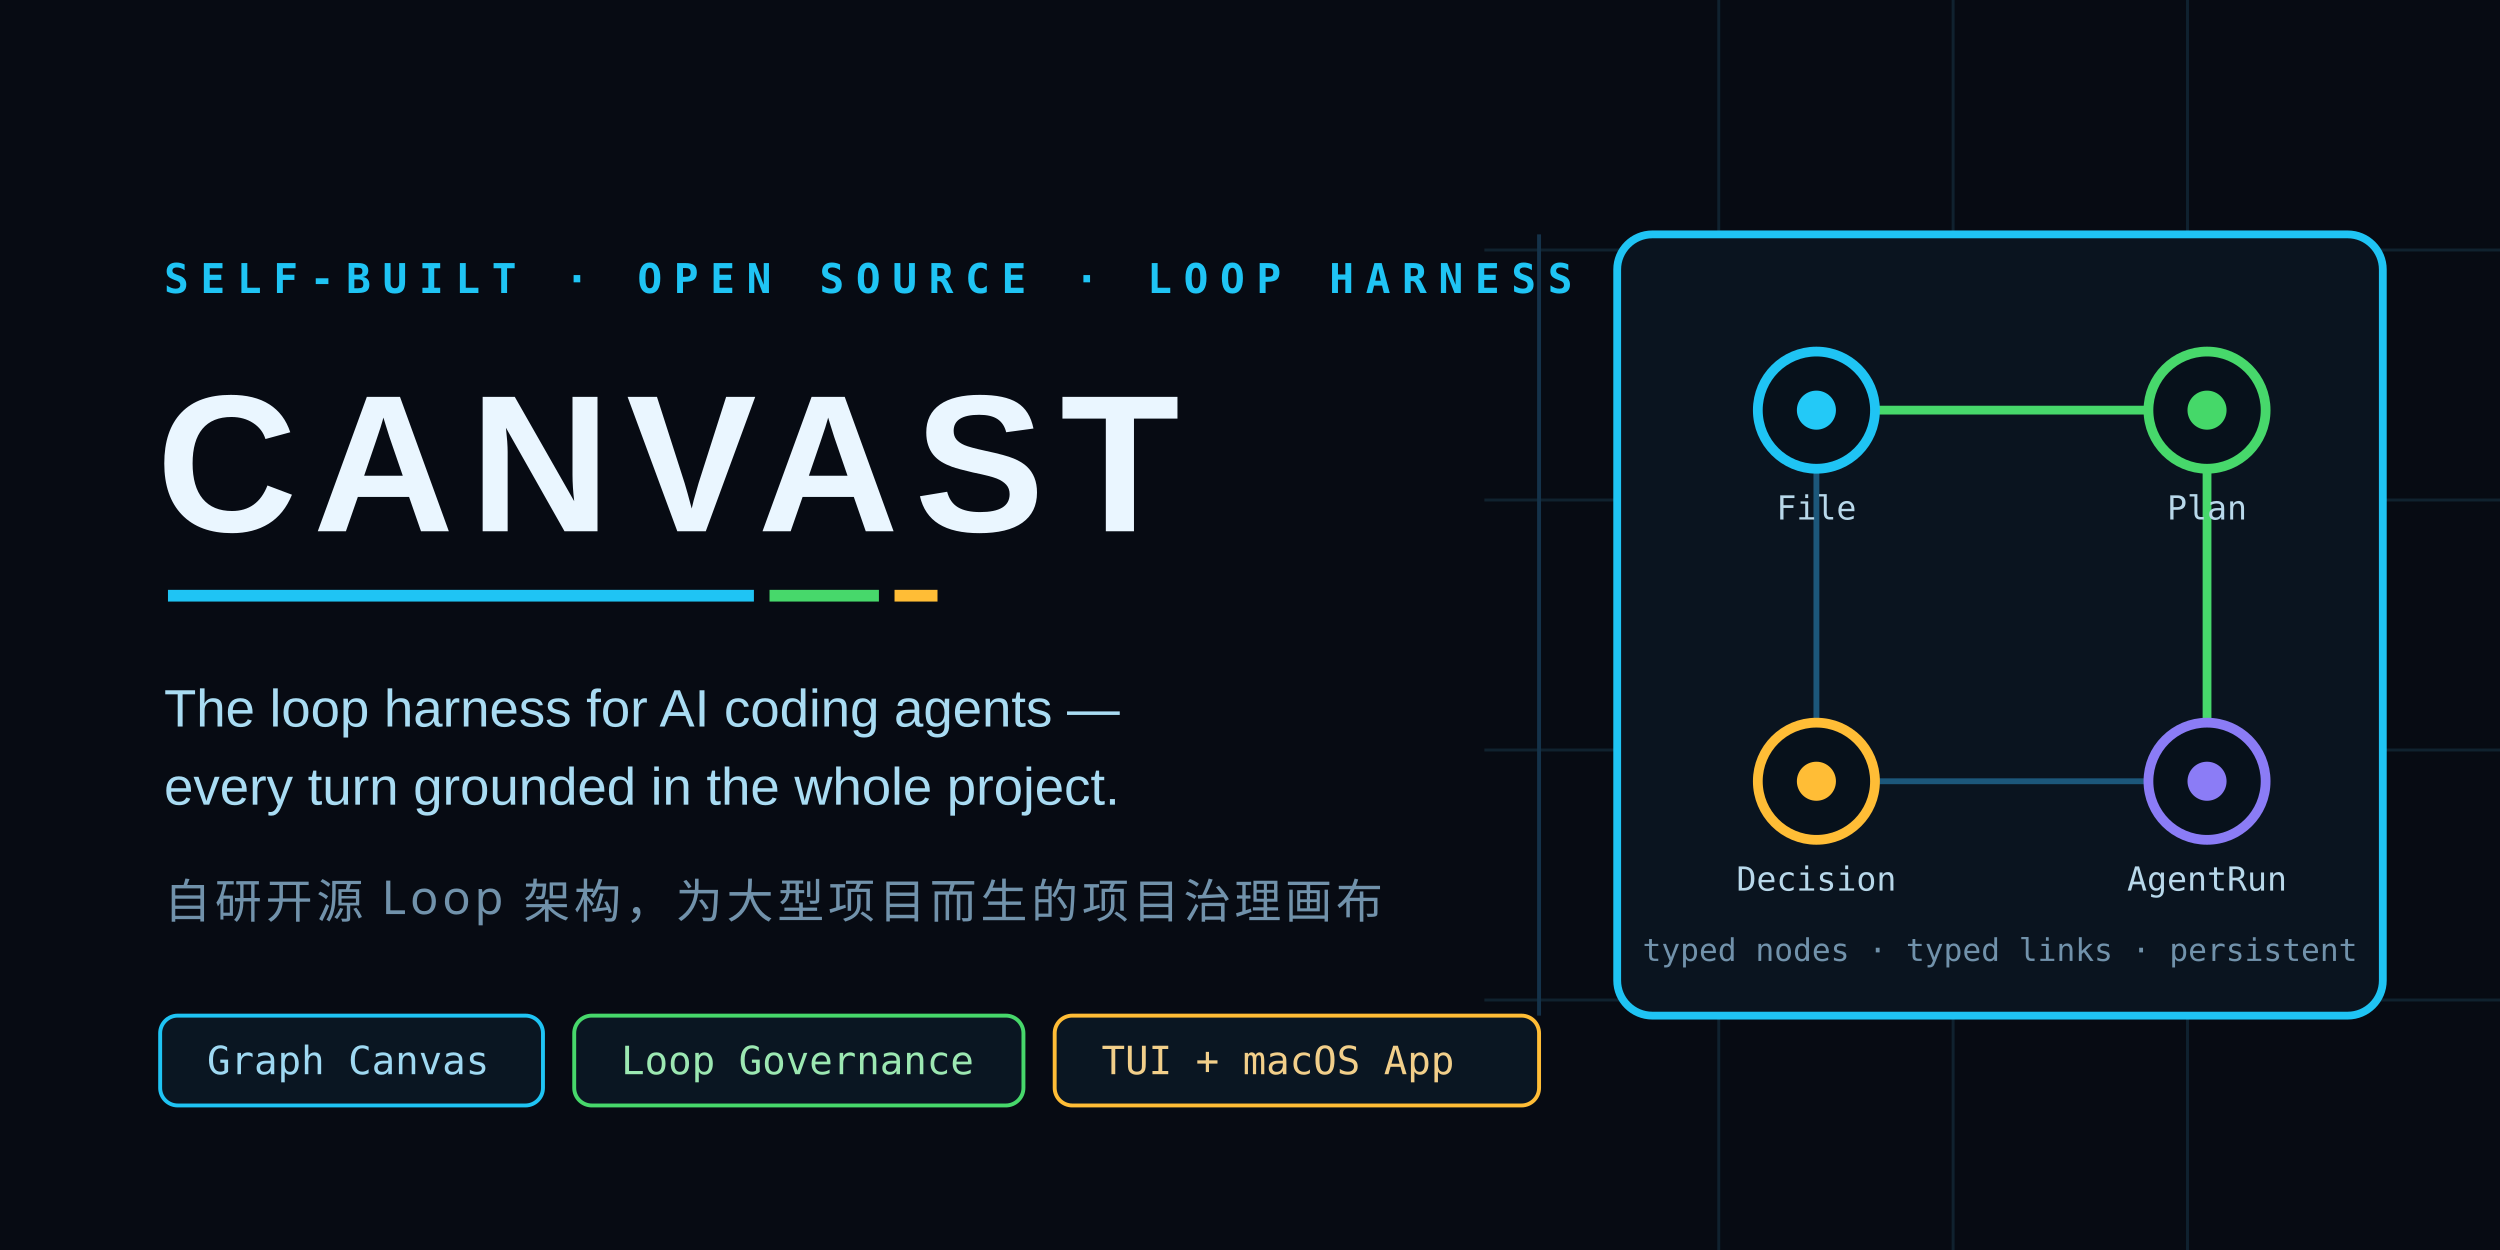
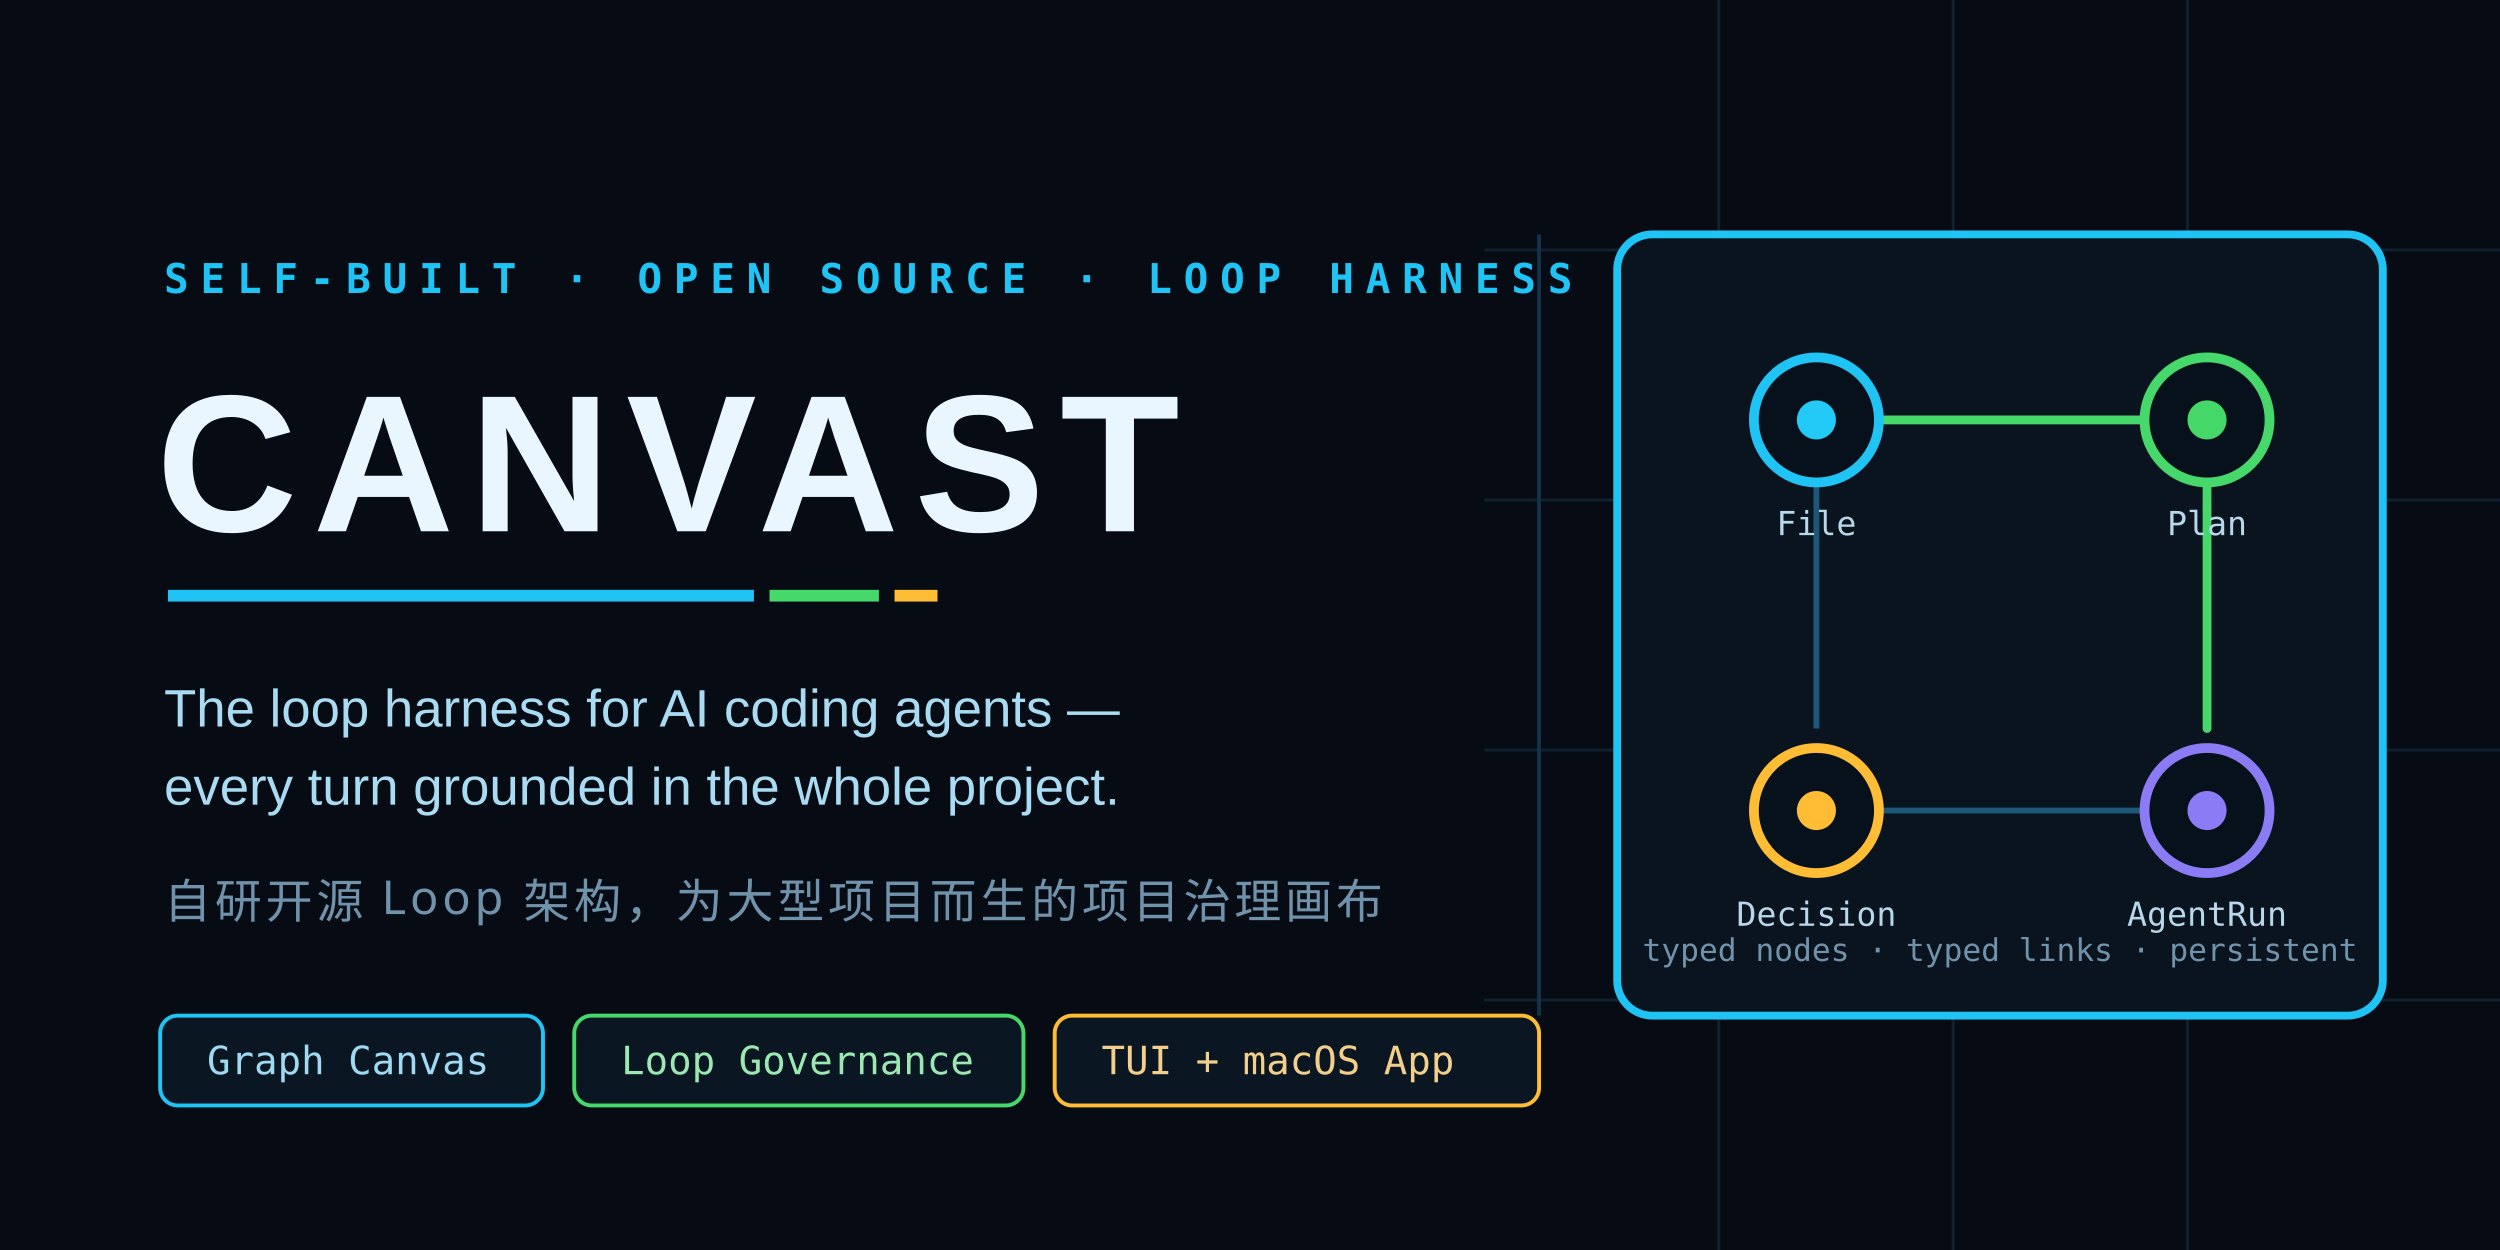
<svg xmlns="http://www.w3.org/2000/svg" viewBox="0 0 1280 640" role="img" aria-labelledby="title desc">
  <defs>
    <style>
      .bg { fill: #070b13; }
      .grid { fill: none; stroke: #10222f; stroke-width: 1.5; }
      .eyebrow { fill: #1fc4f4; font-family: "SF Mono", "Menlo", monospace; font-size: 21px; font-weight: 600; letter-spacing: 6px; }
      .name { fill: #eaf6ff; font-family: "SF Pro Display", "Helvetica Neue", Arial, sans-serif; font-size: 100px; font-weight: 800; letter-spacing: 8px; }
      .tag-en { fill: #a9dcf3; font-family: "SF Pro Text", "Helvetica Neue", Arial, sans-serif; font-size: 27px; font-weight: 500; }
      .tag-zh { fill: #7192ab; font-family: "PingFang SC", "Hiragino Sans GB", "Microsoft YaHei", sans-serif; font-size: 24px; font-weight: 400; letter-spacing: 2px; }
      .chip { fill: #0a1622; stroke-width: 2; }
      .chip-text { font-family: "SF Mono", "Menlo", monospace; font-size: 20px; }
      .panel { fill: #0a141f; stroke: #1fc4f4; stroke-width: 4; }
      .edge { fill: none; stroke: #1c577a; stroke-width: 3; }
      .edge-active { fill: none; stroke: #47d86b; stroke-width: 4.5; stroke-linecap: round; }
      .node-label { fill: #b8d8ea; font-family: "SF Mono", "Menlo", monospace; font-size: 17px; text-anchor: middle; }
      .legend { fill: #7192ab; font-family: "SF Mono", "Menlo", monospace; font-size: 16px; }
      .n-file { fill: #07111b; stroke: #1fc4f4; stroke-width: 5; }
      .n-plan { fill: #07111b; stroke: #47d86b; stroke-width: 5; }
      .n-decision { fill: #07111b; stroke: #ffbd36; stroke-width: 5; }
      .n-agent { fill: #07111b; stroke: #8b7cf6; stroke-width: 5; }
      .dot-file { fill: #23c9f7; }
      .dot-plan { fill: #45d869; }
      .dot-decision { fill: #ffbd36; }
      .dot-agent { fill: #8b7cf6; }
      .divider { stroke: #14324a; stroke-width: 2; }
    </style>
  </defs>
  <rect class="bg" width="1280" height="640" />
  <path class="grid" d="M760 128H1280M760 256H1280M760 384H1280M760 512H1280" />
  <path class="grid" d="M880 0V640M1000 0V640M1120 0V640" />
  <text class="eyebrow" x="84" y="150">SELF-BUILT · OPEN SOURCE · LOOP HARNESS</text>
  <text class="name" x="80" y="272">CANVAST</text>
  <rect x="86" y="302" width="300" height="6" fill="#1fc4f4" />
  <rect x="394" y="302" width="56" height="6" fill="#47d86b" />
  <rect x="458" y="302" width="22" height="6" fill="#ffbd36" />
  <text class="tag-en" x="84" y="372">The loop harness for AI coding agents —</text>
  <text class="tag-en" x="84" y="412">every turn grounded in the whole project.</text>
  <text class="tag-zh" x="84" y="470">自研开源 Loop 架构，为大型项目而生的项目治理画布</text>
  <g>
    <rect class="chip" x="82" y="520" width="196" height="46" rx="9" stroke="#1fc4f4" />
    <text class="chip-text" x="106" y="550" fill="#9fd9f2">Graph Canvas</text>
  </g>
  <g>
    <rect class="chip" x="294" y="520" width="230" height="46" rx="9" stroke="#47d86b" />
    <text class="chip-text" x="318" y="550" fill="#9ce8b2">Loop Governance</text>
  </g>
  <g>
    <rect class="chip" x="540" y="520" width="248" height="46" rx="9" stroke="#ffbd36" />
    <text class="chip-text" x="564" y="550" fill="#f2cf8a">TUI + macOS App</text>
  </g>
  <path class="divider" d="M788 120V520" />
  <rect class="panel" x="828" y="120" width="392" height="400" rx="18" />
-   <path class="edge" d="M930 210H1130" />
-   <path class="edge" d="M1130 210V400" />
-   <path class="edge" d="M1130 400H930" />
-   <path class="edge" d="M930 400V210" />
-   <path class="edge-active" d="M930 210H1130V400" />
-   <circle class="n-file" cx="930" cy="210" r="30" />
-   <circle class="dot-file" cx="930" cy="210" r="10" />
-   <text class="node-label" x="930" y="266">File</text>
-   <circle class="n-plan" cx="1130" cy="210" r="30" />
-   <circle class="dot-plan" cx="1130" cy="210" r="10" />
-   <text class="node-label" x="1130" y="266">Plan</text>
-   <circle class="n-decision" cx="930" cy="400" r="30" />
-   <circle class="dot-decision" cx="930" cy="400" r="10" />
-   <text class="node-label" x="930" y="456">Decision</text>
-   <circle class="n-agent" cx="1130" cy="400" r="30" />
-   <circle class="dot-agent" cx="1130" cy="400" r="10" />
-   <text class="node-label" x="1130" y="456">AgentRun</text>
+   <path class="edge" d="M962 215H1098" />
+   <path class="edge" d="M1130 247V373" />
+   <path class="edge" d="M1098 415H962" />
+   <path class="edge" d="M930 373V247" />
+   <path class="edge-active" d="M962 215H1098L1130 247V373" />
+   <circle class="n-file" cx="930" cy="215" r="32" />
+   <circle class="dot-file" cx="930" cy="215" r="10" />
+   <text class="node-label" x="930" y="274">File</text>
+   <circle class="n-plan" cx="1130" cy="215" r="32" />
+   <circle class="dot-plan" cx="1130" cy="215" r="10" />
+   <text class="node-label" x="1130" y="274">Plan</text>
+   <circle class="n-decision" cx="930" cy="415" r="32" />
+   <circle class="dot-decision" cx="930" cy="415" r="10" />
+   <text class="node-label" x="930" y="474">Decision</text>
+   <circle class="n-agent" cx="1130" cy="415" r="32" />
+   <circle class="dot-agent" cx="1130" cy="415" r="10" />
+   <text class="node-label" x="1130" y="474">AgentRun</text>
  <text class="legend" x="1024" y="492" text-anchor="middle">typed nodes · typed links · persistent</text>
</svg>
